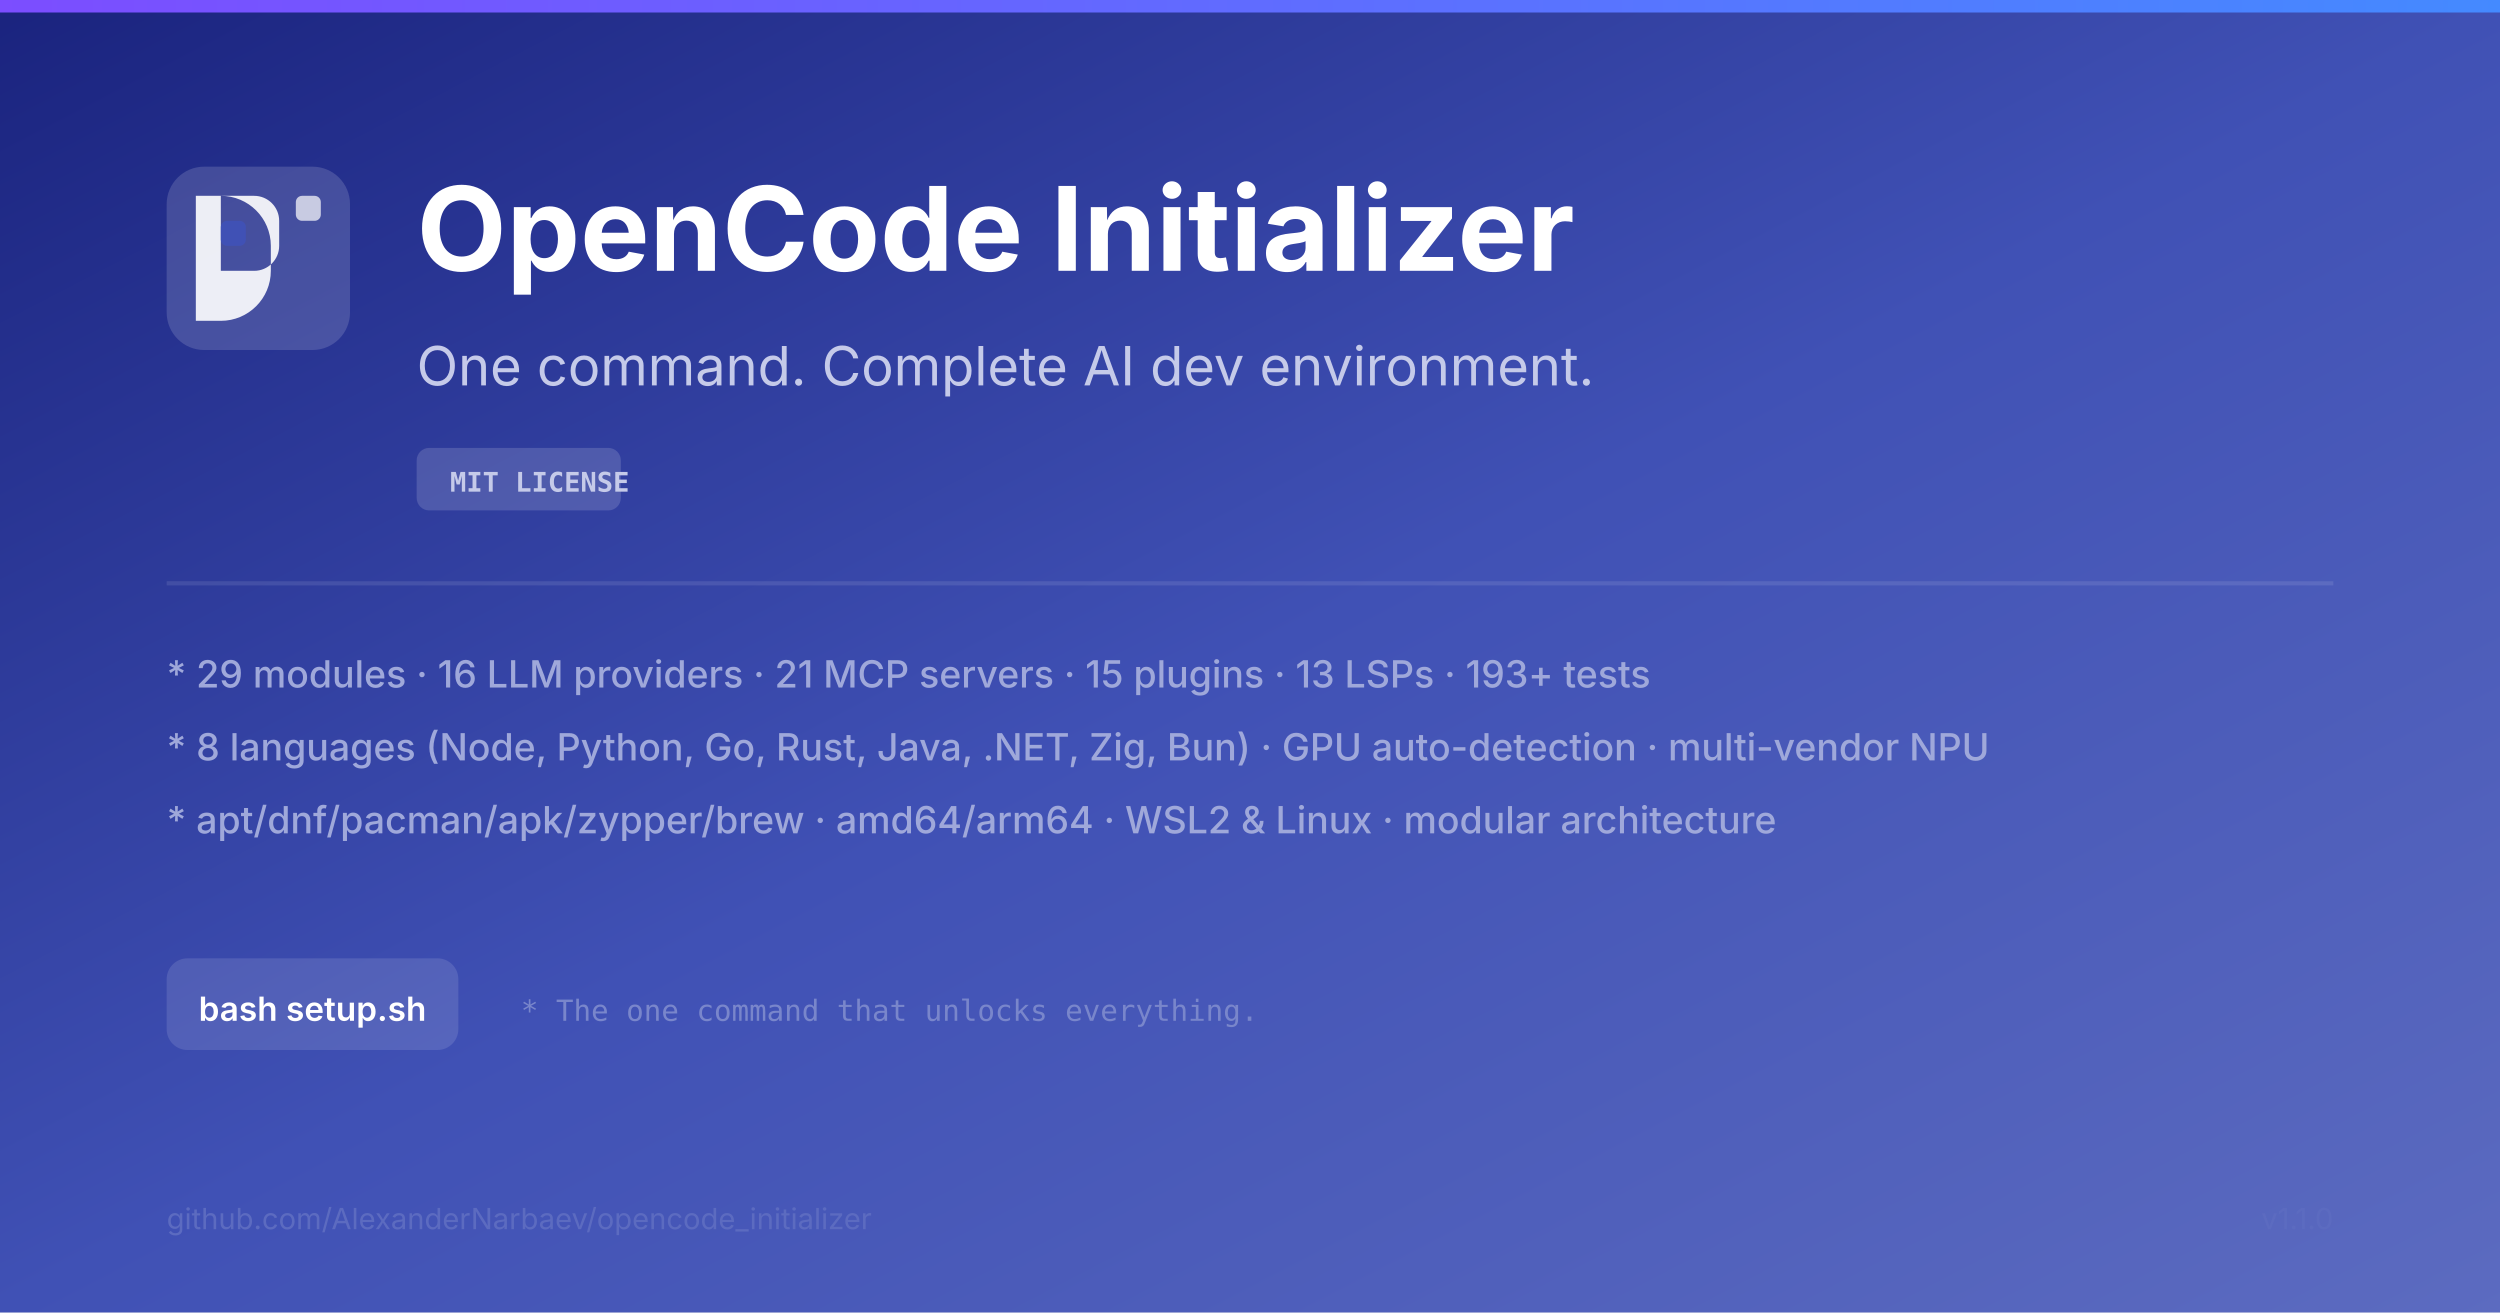
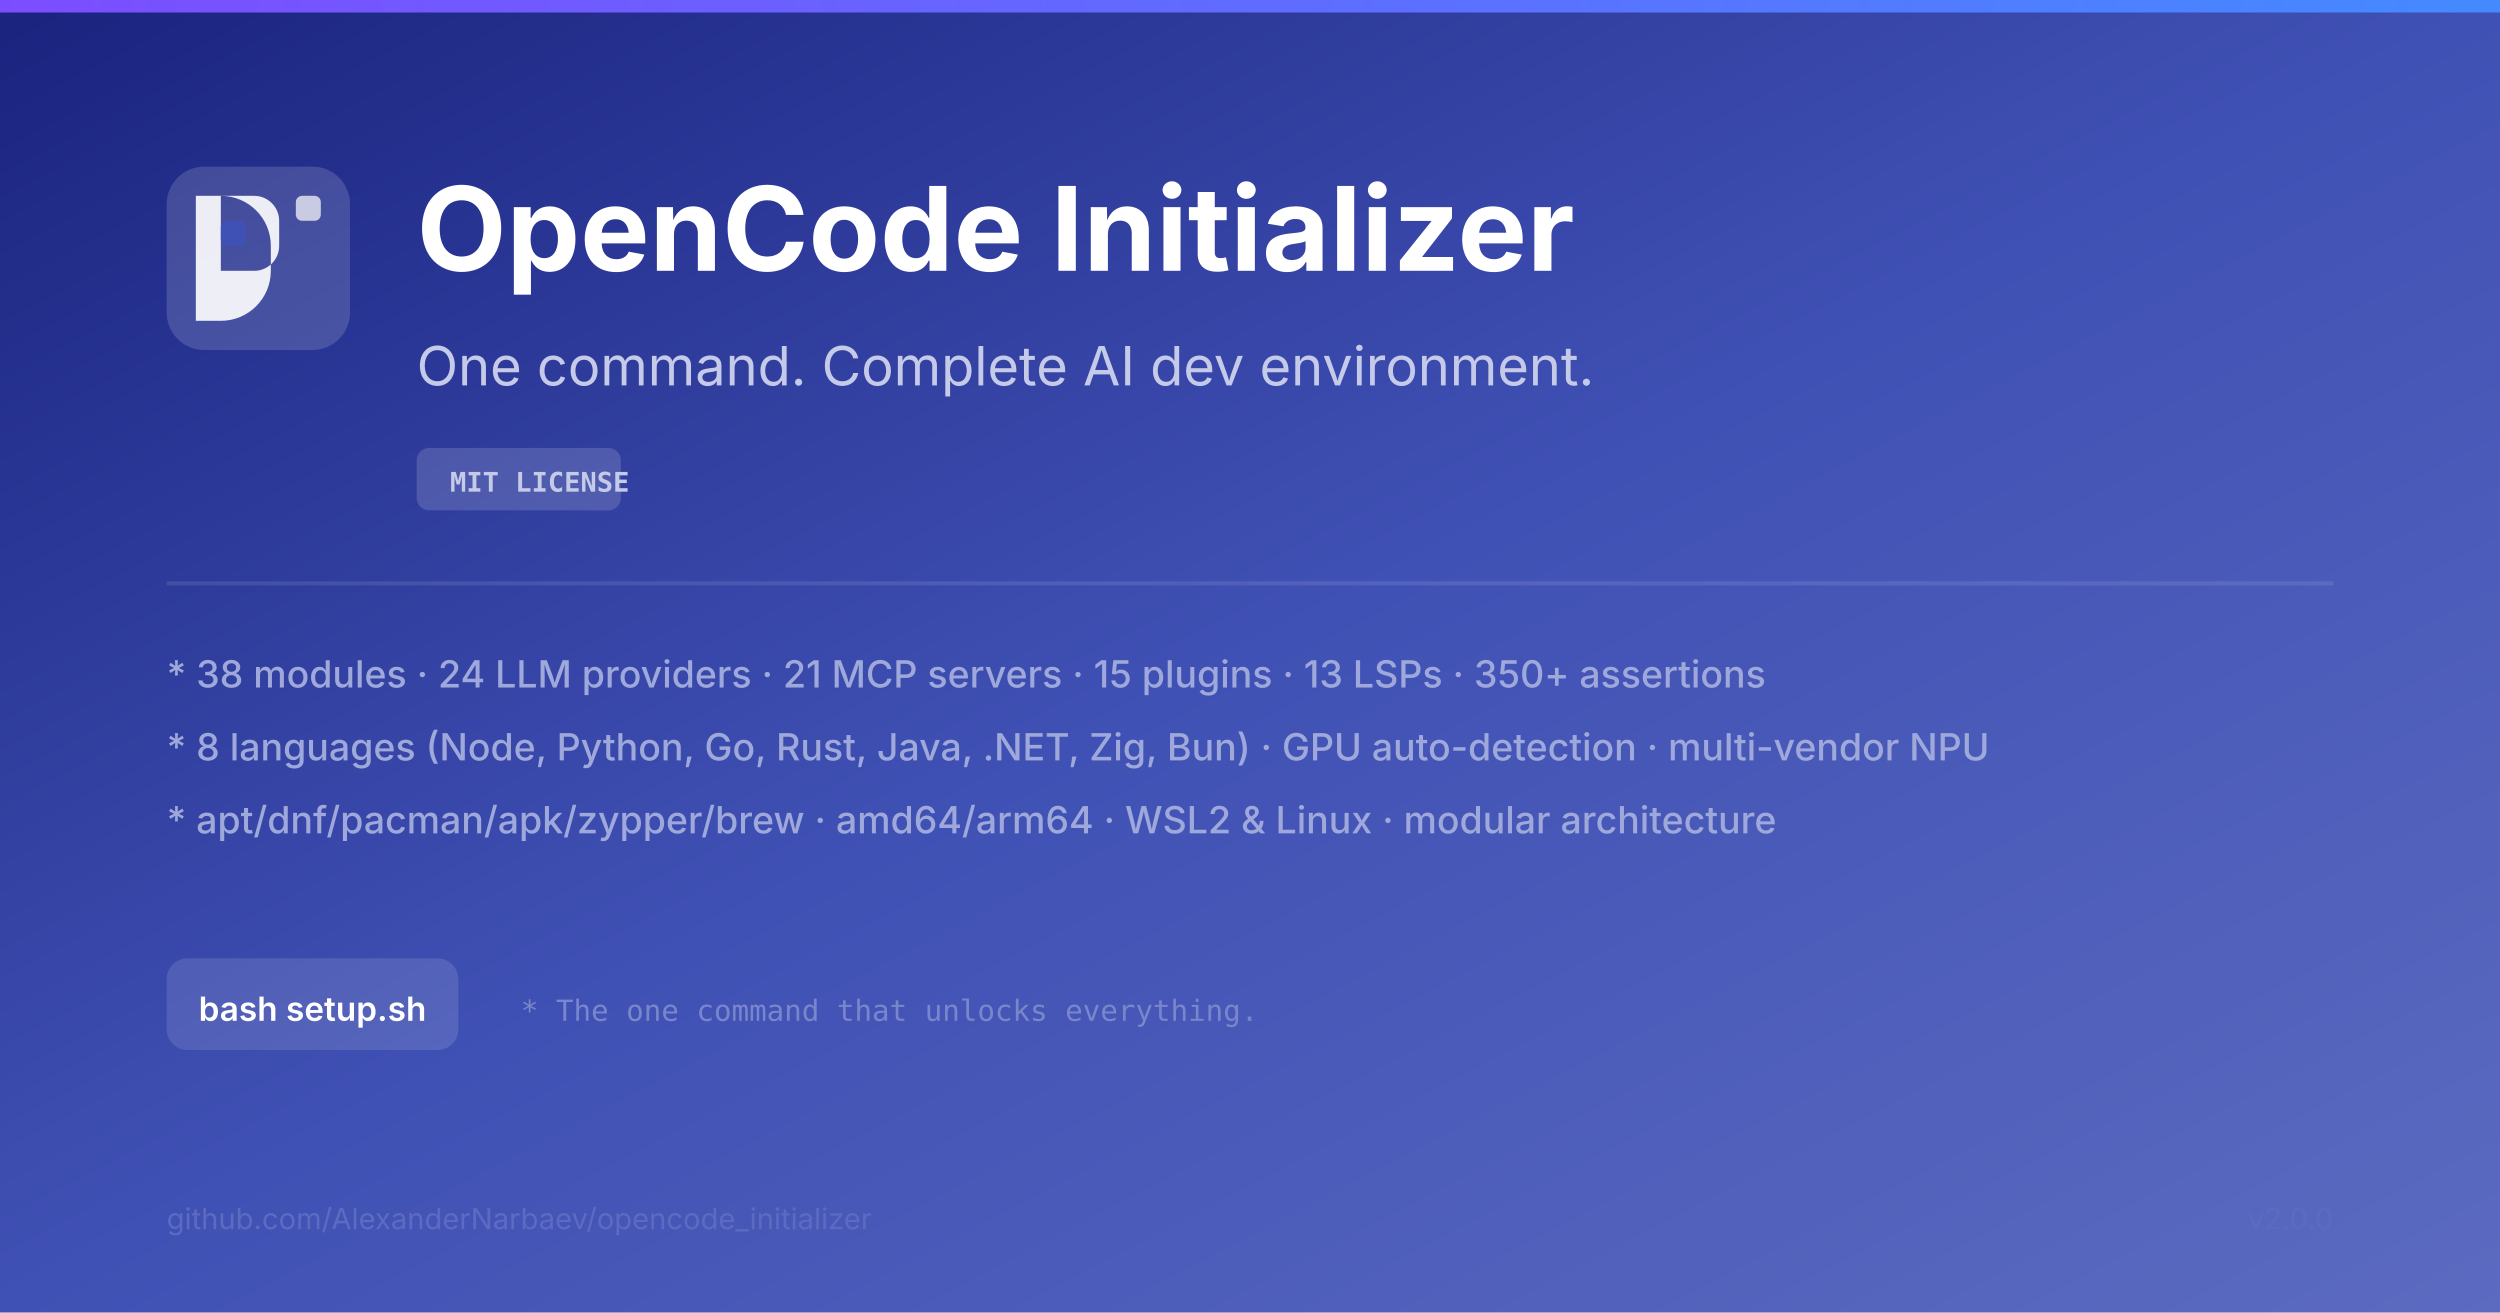
<svg xmlns="http://www.w3.org/2000/svg" viewBox="0 0 1200 630" fill="none">
  <defs>
    <linearGradient id="cardBg" x1="0" y1="0" x2="1" y2="1">
      <stop offset="0%" stop-color="#1a237e" />
      <stop offset="50%" stop-color="#4051b5" />
      <stop offset="100%" stop-color="#5c6bc0" />
    </linearGradient>
    <linearGradient id="accent" x1="0" y1="0" x2="1" y2="0">
      <stop offset="0%" stop-color="#7c4dff" />
      <stop offset="100%" stop-color="#448aff" />
    </linearGradient>
  </defs>
  <rect width="1200" height="630" fill="url(#cardBg)" />
  <rect x="0" y="0" width="1200" height="6" fill="url(#accent)" />
  <g transform="translate(80,80)">
    <rect width="88" height="88" rx="18" fill="#fff" opacity="0.15" />
    <path d="M14 62V14h12a24 24 0 0124 24v12a24 24 0 01-24 24H14zm12-12h16a12 12 0 0012-12V26a12 12 0 00-12-12H26v36z" fill="#fff" fill-opacity="0.9" />
    <rect x="26" y="26" width="12" height="12" rx="3" fill="#4051b5" />
    <rect x="62" y="14" width="12" height="12" rx="3" fill="#fff" fill-opacity="0.7" />
  </g>
  <text x="200" y="130" font-family="Inter,Segoe UI,sans-serif" font-size="56" font-weight="700" fill="#fff">OpenCode Initializer</text>
  <text x="200" y="185" font-family="Inter,Segoe UI,sans-serif" font-size="26" font-weight="400" fill="#c5cae9">One command. Complete AI dev environment.</text>
  <rect x="200" y="215" width="98" height="30" rx="6" fill="#fff" opacity="0.15" />
  <text x="216" y="236" font-family="JetBrains Mono,monospace" font-size="13" font-weight="600" fill="#c5cae9">MIT LICENSE</text>
  <line x1="80" y1="280" x2="1120" y2="280" stroke="#fff" stroke-opacity="0.1" stroke-width="2" />
-   <text x="80" y="330" font-family="Inter,Segoe UI,sans-serif" font-size="18" font-weight="500" fill="#9fa8da">* 29 modules · 16 LLM providers · 21 MCP servers · 15 plugins · 13 LSPs · 193+ tests</text>
+   <text x="80" y="330" font-family="Inter,Segoe UI,sans-serif" font-size="18" font-weight="500" fill="#9fa8da">* 38 modules · 24 LLM providers · 21 MCP servers · 15 plugins · 13 LSPs · 350+ assertions</text>
  <text x="80" y="365" font-family="Inter,Segoe UI,sans-serif" font-size="18" font-weight="500" fill="#9fa8da">* 8 languages (Node, Python, Go, Rust, Java, .NET, Zig, Bun) · GPU auto-detection · multi-vendor NPU</text>
  <text x="80" y="400" font-family="Inter,Segoe UI,sans-serif" font-size="18" font-weight="500" fill="#9fa8da">* apt/dnf/pacman/apk/zypper/brew · amd64/arm64 · WSL2 &amp; Linux · modular architecture</text>
  <g transform="translate(80,460)">
    <rect width="140" height="44" rx="10" fill="#fff" opacity="0.12" />
    <text x="70" y="30" font-family="Inter,Segoe UI,sans-serif" font-size="16" font-weight="600" fill="#fff" text-anchor="middle">bash setup.sh</text>
  </g>
  <text x="250" y="490" font-family="JetBrains Mono,monospace" font-size="14" fill="#7986cb">* The one command that unlocks everything.</text>
  <text x="80" y="590" font-family="Inter,Segoe UI,sans-serif" font-size="14" fill="#5c6bc0">github.com/AlexanderNarbaev/opencode_initializer</text>
-   <text x="1120" y="590" font-family="Inter,Segoe UI,sans-serif" font-size="14" fill="#5c6bc0" text-anchor="end">v1.1.0</text>
+   <text x="1120" y="590" font-family="Inter,Segoe UI,sans-serif" font-size="14" fill="#5c6bc0" text-anchor="end">v2.0.0</text>
</svg>
